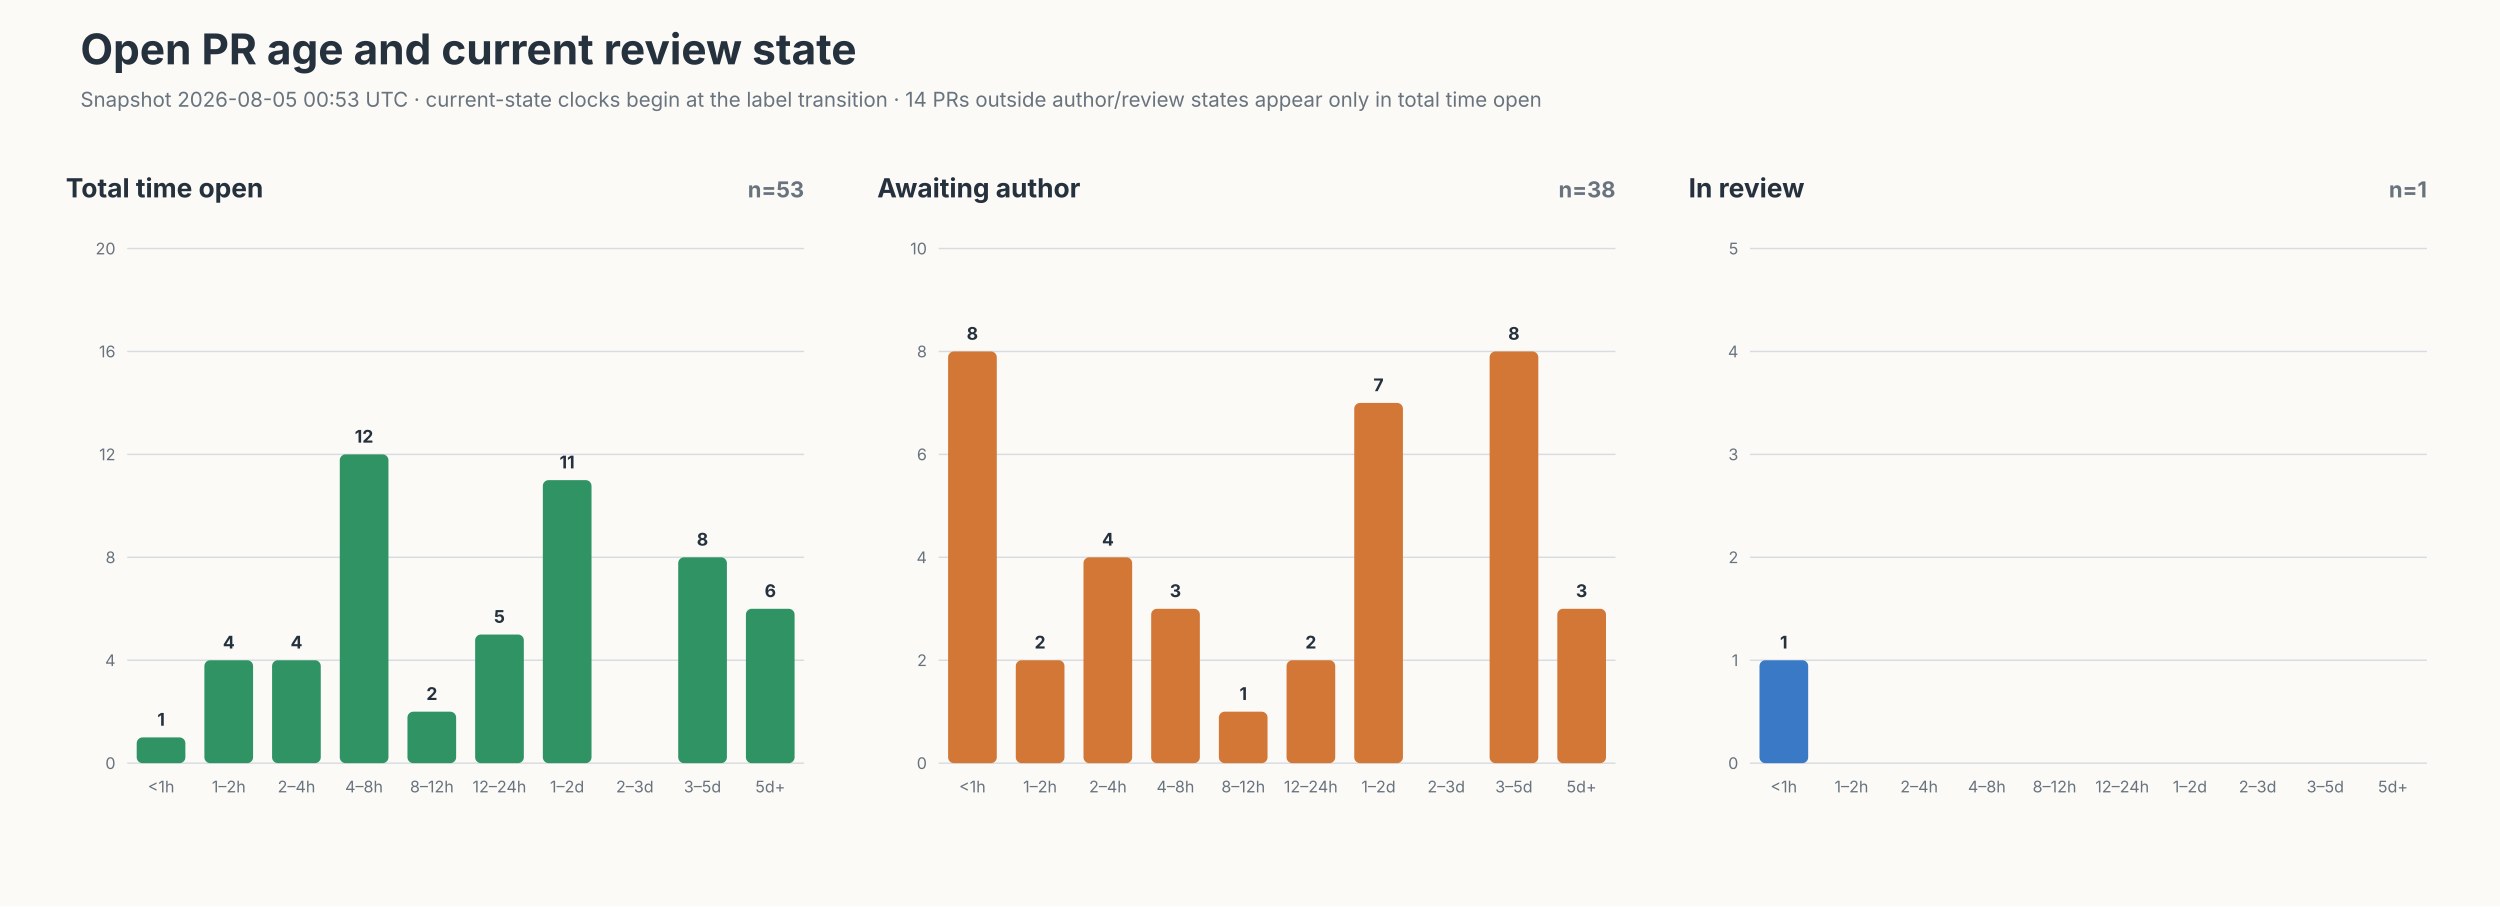
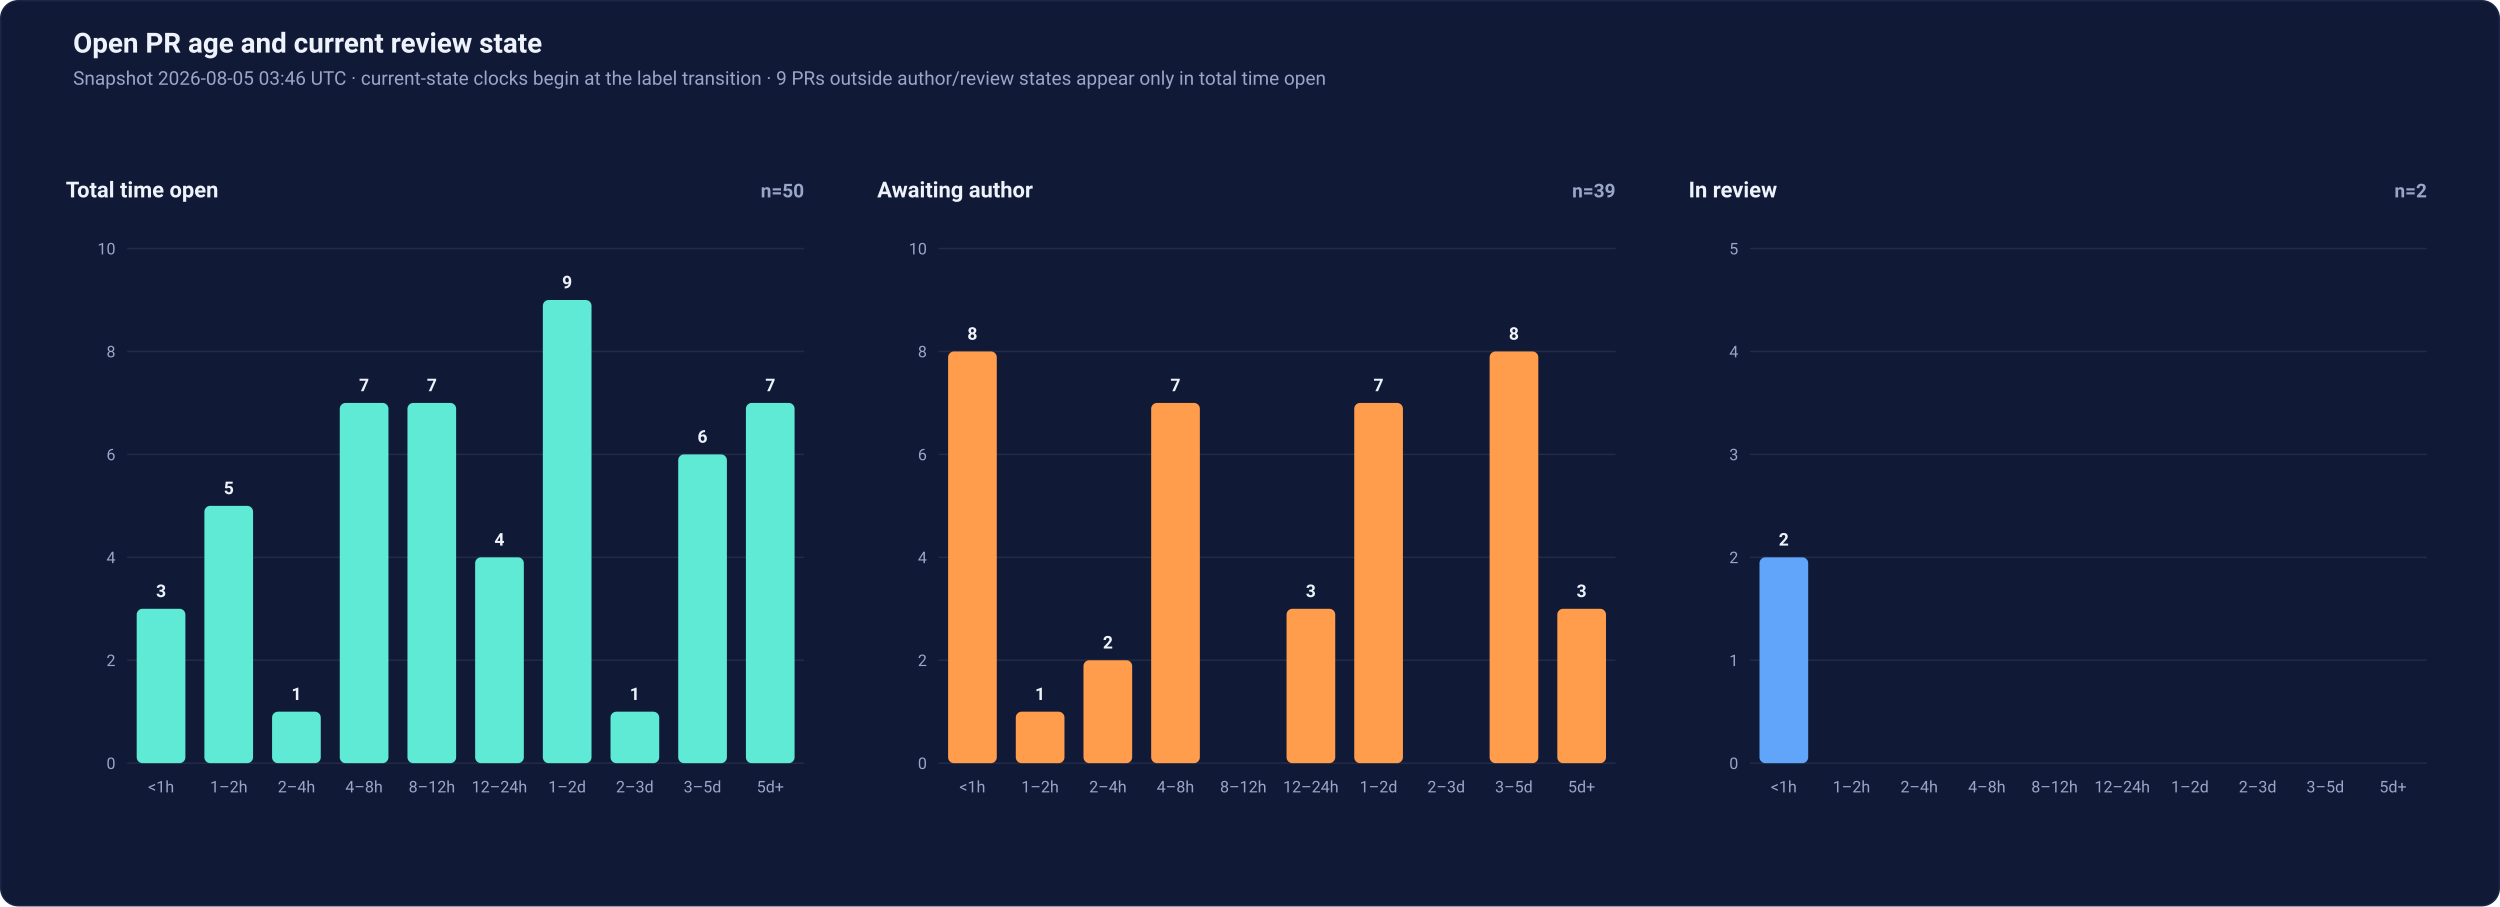
- <svg xmlns="http://www.w3.org/2000/svg" width="1710" height="620" viewBox="0 0 1710 620" role="img" aria-label="Open PR age and current review-state age">
-   <rect width="100%" height="100%" fill="#fbfaf7" />
-   <style>text{font-family:Inter,ui-sans-serif,system-ui,sans-serif;fill:#25313d}.title{font-size:29px;font-weight:700}.subtitle{font-size:14px;fill:#68737e}.panel{font-size:18px;font-weight:680}.paneltotal{font-size:15px;font-weight:700;fill:#68737e}.tick{font-size:11px;fill:#68737e}.value{font-size:12px;font-weight:750}.grid{stroke:#d8dce0;stroke-width:1}</style>
-   <text x="55" y="44" class="title">Open PR age and current review state</text>
-   <text x="55" y="73" class="subtitle">Snapshot 2026-08-05 00:53 UTC · current-state clocks begin at the label transition · 14 PRs outside author/review states appear only in total time open</text>
+ <svg xmlns="http://www.w3.org/2000/svg" viewBox="0 0 1710 620" role="img" aria-label="Open PR age and current review-state age">
+   <style>text{font-family:ui-sans-serif,system-ui,-apple-system,'Segoe UI',Roboto,sans-serif;fill:#eef2fb}.title{font-size:19px;font-weight:600}.subtitle{font-size:13px;fill:#9aa6c9}.panel{font-size:15px;font-weight:600}.paneltotal{font-size:13px;font-weight:650;fill:#9aa6c9}.tick{font-size:11px;fill:#9aa6c9}.value{font-size:12px;font-weight:700}.grid{stroke:rgba(255,255,255,0.08);stroke-width:1}</style>
+   <rect x="0.5" y="0.5" width="1709" height="619" rx="12" fill="#101936" stroke="#1b2547" />
+   <text x="50" y="36" class="title">Open PR age and current review state</text>
+   <text x="50" y="58" class="subtitle">Snapshot 2026-08-05 03:46 UTC · current-state clocks begin at the label transition · 9 PRs outside author/review states appear only in total time open</text>
  <text x="45" y="135" class="panel">Total time open</text>
-   <text x="550" y="135" text-anchor="end" class="paneltotal">n=53</text>
+   <text x="550" y="135" text-anchor="end" class="paneltotal">n=50</text>
  <line x1="87" y1="522.0" x2="550" y2="522.0" class="grid" />
  <text x="79" y="526.0" text-anchor="end" class="tick">0</text>
  <line x1="87" y1="451.6" x2="550" y2="451.6" class="grid" />
-   <text x="79" y="455.6" text-anchor="end" class="tick">4</text>
+   <text x="79" y="455.6" text-anchor="end" class="tick">2</text>
  <line x1="87" y1="381.2" x2="550" y2="381.2" class="grid" />
-   <text x="79" y="385.2" text-anchor="end" class="tick">8</text>
+   <text x="79" y="385.2" text-anchor="end" class="tick">4</text>
  <line x1="87" y1="310.8" x2="550" y2="310.8" class="grid" />
-   <text x="79" y="314.8" text-anchor="end" class="tick">12</text>
+   <text x="79" y="314.8" text-anchor="end" class="tick">6</text>
  <line x1="87" y1="240.4" x2="550" y2="240.4" class="grid" />
-   <text x="79" y="244.4" text-anchor="end" class="tick">16</text>
+   <text x="79" y="244.4" text-anchor="end" class="tick">8</text>
  <line x1="87" y1="170.0" x2="550" y2="170.0" class="grid" />
-   <text x="79" y="174.0" text-anchor="end" class="tick">20</text>
-   <rect x="93.5" y="504.4" width="33.3" height="17.6" rx="4" fill="#2f9364" />
-   <text x="110.2" y="496.4" text-anchor="middle" class="value">1</text>
+   <text x="79" y="174.0" text-anchor="end" class="tick">10</text>
+   <rect x="93.5" y="416.4" width="33.3" height="105.6" rx="4" fill="#5eead4" />
+   <text x="110.2" y="408.4" text-anchor="middle" class="value">3</text>
  <text x="110.2" y="542" text-anchor="middle" class="tick">&lt;1h</text>
-   <rect x="139.8" y="451.6" width="33.3" height="70.4" rx="4" fill="#2f9364" />
-   <text x="156.5" y="443.6" text-anchor="middle" class="value">4</text>
+   <rect x="139.8" y="346.0" width="33.3" height="176.0" rx="4" fill="#5eead4" />
+   <text x="156.5" y="338.0" text-anchor="middle" class="value">5</text>
  <text x="156.5" y="542" text-anchor="middle" class="tick">1–2h</text>
-   <rect x="186.1" y="451.6" width="33.3" height="70.4" rx="4" fill="#2f9364" />
-   <text x="202.8" y="443.6" text-anchor="middle" class="value">4</text>
+   <rect x="186.1" y="486.8" width="33.3" height="35.2" rx="4" fill="#5eead4" />
+   <text x="202.8" y="478.8" text-anchor="middle" class="value">1</text>
  <text x="202.8" y="542" text-anchor="middle" class="tick">2–4h</text>
-   <rect x="232.4" y="310.8" width="33.3" height="211.2" rx="4" fill="#2f9364" />
-   <text x="249.0" y="302.8" text-anchor="middle" class="value">12</text>
+   <rect x="232.4" y="275.6" width="33.3" height="246.4" rx="4" fill="#5eead4" />
+   <text x="249.0" y="267.6" text-anchor="middle" class="value">7</text>
  <text x="249.0" y="542" text-anchor="middle" class="tick">4–8h</text>
-   <rect x="278.7" y="486.8" width="33.3" height="35.2" rx="4" fill="#2f9364" />
-   <text x="295.4" y="478.8" text-anchor="middle" class="value">2</text>
+   <rect x="278.7" y="275.6" width="33.3" height="246.4" rx="4" fill="#5eead4" />
+   <text x="295.4" y="267.6" text-anchor="middle" class="value">7</text>
  <text x="295.4" y="542" text-anchor="middle" class="tick">8–12h</text>
-   <rect x="325.0" y="434.0" width="33.3" height="88.0" rx="4" fill="#2f9364" />
-   <text x="341.6" y="426.0" text-anchor="middle" class="value">5</text>
+   <rect x="325.0" y="381.2" width="33.3" height="140.8" rx="4" fill="#5eead4" />
+   <text x="341.6" y="373.2" text-anchor="middle" class="value">4</text>
  <text x="341.6" y="542" text-anchor="middle" class="tick">12–24h</text>
-   <rect x="371.3" y="328.4" width="33.3" height="193.6" rx="4" fill="#2f9364" />
-   <text x="387.9" y="320.4" text-anchor="middle" class="value">11</text>
+   <rect x="371.3" y="205.2" width="33.3" height="316.8" rx="4" fill="#5eead4" />
+   <text x="387.9" y="197.2" text-anchor="middle" class="value">9</text>
  <text x="387.9" y="542" text-anchor="middle" class="tick">1–2d</text>
-   <rect x="417.6" y="522.0" width="33.3" height="0.0" rx="4" fill="#2f9364" />
+   <rect x="417.6" y="486.8" width="33.3" height="35.2" rx="4" fill="#5eead4" />
+   <text x="434.2" y="478.8" text-anchor="middle" class="value">1</text>
  <text x="434.2" y="542" text-anchor="middle" class="tick">2–3d</text>
-   <rect x="463.9" y="381.2" width="33.3" height="140.8" rx="4" fill="#2f9364" />
-   <text x="480.5" y="373.2" text-anchor="middle" class="value">8</text>
+   <rect x="463.9" y="310.8" width="33.3" height="211.2" rx="4" fill="#5eead4" />
+   <text x="480.5" y="302.8" text-anchor="middle" class="value">6</text>
  <text x="480.5" y="542" text-anchor="middle" class="tick">3–5d</text>
-   <rect x="510.2" y="416.4" width="33.3" height="105.6" rx="4" fill="#2f9364" />
-   <text x="526.9" y="408.4" text-anchor="middle" class="value">6</text>
+   <rect x="510.2" y="275.6" width="33.3" height="246.4" rx="4" fill="#5eead4" />
+   <text x="526.9" y="267.6" text-anchor="middle" class="value">7</text>
  <text x="526.9" y="542" text-anchor="middle" class="tick">5d+</text>
  <text x="600" y="135" class="panel">Awaiting author</text>
-   <text x="1105" y="135" text-anchor="end" class="paneltotal">n=38</text>
+   <text x="1105" y="135" text-anchor="end" class="paneltotal">n=39</text>
  <line x1="642" y1="522.0" x2="1105" y2="522.0" class="grid" />
  <text x="634" y="526.0" text-anchor="end" class="tick">0</text>
  <line x1="642" y1="451.6" x2="1105" y2="451.6" class="grid" />
  <text x="634" y="455.6" text-anchor="end" class="tick">2</text>
  <line x1="642" y1="381.2" x2="1105" y2="381.2" class="grid" />
  <text x="634" y="385.2" text-anchor="end" class="tick">4</text>
  <line x1="642" y1="310.8" x2="1105" y2="310.8" class="grid" />
  <text x="634" y="314.8" text-anchor="end" class="tick">6</text>
  <line x1="642" y1="240.4" x2="1105" y2="240.4" class="grid" />
  <text x="634" y="244.4" text-anchor="end" class="tick">8</text>
  <line x1="642" y1="170.0" x2="1105" y2="170.0" class="grid" />
  <text x="634" y="174.0" text-anchor="end" class="tick">10</text>
-   <rect x="648.5" y="240.4" width="33.3" height="281.6" rx="4" fill="#d27736" />
+   <rect x="648.5" y="240.4" width="33.3" height="281.6" rx="4" fill="#ff9d4d" />
  <text x="665.1" y="232.4" text-anchor="middle" class="value">8</text>
  <text x="665.1" y="542" text-anchor="middle" class="tick">&lt;1h</text>
-   <rect x="694.8" y="451.6" width="33.3" height="70.4" rx="4" fill="#d27736" />
-   <text x="711.4" y="443.6" text-anchor="middle" class="value">2</text>
+   <rect x="694.8" y="486.8" width="33.3" height="35.2" rx="4" fill="#ff9d4d" />
+   <text x="711.4" y="478.8" text-anchor="middle" class="value">1</text>
  <text x="711.4" y="542" text-anchor="middle" class="tick">1–2h</text>
-   <rect x="741.1" y="381.2" width="33.3" height="140.8" rx="4" fill="#d27736" />
-   <text x="757.8" y="373.2" text-anchor="middle" class="value">4</text>
+   <rect x="741.1" y="451.6" width="33.3" height="70.4" rx="4" fill="#ff9d4d" />
+   <text x="757.8" y="443.6" text-anchor="middle" class="value">2</text>
  <text x="757.8" y="542" text-anchor="middle" class="tick">2–4h</text>
-   <rect x="787.4" y="416.4" width="33.3" height="105.6" rx="4" fill="#d27736" />
-   <text x="804.0" y="408.4" text-anchor="middle" class="value">3</text>
+   <rect x="787.4" y="275.6" width="33.3" height="246.4" rx="4" fill="#ff9d4d" />
+   <text x="804.0" y="267.6" text-anchor="middle" class="value">7</text>
  <text x="804.0" y="542" text-anchor="middle" class="tick">4–8h</text>
-   <rect x="833.7" y="486.8" width="33.3" height="35.2" rx="4" fill="#d27736" />
-   <text x="850.4" y="478.8" text-anchor="middle" class="value">1</text>
+   <rect x="833.7" y="522.0" width="33.3" height="0.0" rx="4" fill="#ff9d4d" />
  <text x="850.4" y="542" text-anchor="middle" class="tick">8–12h</text>
-   <rect x="880.0" y="451.6" width="33.3" height="70.4" rx="4" fill="#d27736" />
-   <text x="896.6" y="443.6" text-anchor="middle" class="value">2</text>
+   <rect x="880.0" y="416.4" width="33.3" height="105.6" rx="4" fill="#ff9d4d" />
+   <text x="896.6" y="408.4" text-anchor="middle" class="value">3</text>
  <text x="896.6" y="542" text-anchor="middle" class="tick">12–24h</text>
-   <rect x="926.3" y="275.6" width="33.3" height="246.4" rx="4" fill="#d27736" />
+   <rect x="926.3" y="275.6" width="33.3" height="246.4" rx="4" fill="#ff9d4d" />
  <text x="942.9" y="267.6" text-anchor="middle" class="value">7</text>
  <text x="942.9" y="542" text-anchor="middle" class="tick">1–2d</text>
-   <rect x="972.6" y="522.0" width="33.3" height="0.0" rx="4" fill="#d27736" />
+   <rect x="972.6" y="522.0" width="33.3" height="0.0" rx="4" fill="#ff9d4d" />
  <text x="989.2" y="542" text-anchor="middle" class="tick">2–3d</text>
-   <rect x="1018.9" y="240.4" width="33.3" height="281.6" rx="4" fill="#d27736" />
+   <rect x="1018.9" y="240.4" width="33.3" height="281.6" rx="4" fill="#ff9d4d" />
  <text x="1035.5" y="232.4" text-anchor="middle" class="value">8</text>
  <text x="1035.5" y="542" text-anchor="middle" class="tick">3–5d</text>
-   <rect x="1065.2" y="416.4" width="33.3" height="105.6" rx="4" fill="#d27736" />
+   <rect x="1065.2" y="416.4" width="33.3" height="105.6" rx="4" fill="#ff9d4d" />
  <text x="1081.8" y="408.4" text-anchor="middle" class="value">3</text>
  <text x="1081.8" y="542" text-anchor="middle" class="tick">5d+</text>
  <text x="1155" y="135" class="panel">In review</text>
-   <text x="1660" y="135" text-anchor="end" class="paneltotal">n=1</text>
+   <text x="1660" y="135" text-anchor="end" class="paneltotal">n=2</text>
  <line x1="1197" y1="522.0" x2="1660" y2="522.0" class="grid" />
  <text x="1189" y="526.0" text-anchor="end" class="tick">0</text>
  <line x1="1197" y1="451.6" x2="1660" y2="451.6" class="grid" />
  <text x="1189" y="455.6" text-anchor="end" class="tick">1</text>
  <line x1="1197" y1="381.2" x2="1660" y2="381.2" class="grid" />
  <text x="1189" y="385.2" text-anchor="end" class="tick">2</text>
  <line x1="1197" y1="310.8" x2="1660" y2="310.8" class="grid" />
  <text x="1189" y="314.8" text-anchor="end" class="tick">3</text>
  <line x1="1197" y1="240.4" x2="1660" y2="240.4" class="grid" />
  <text x="1189" y="244.4" text-anchor="end" class="tick">4</text>
  <line x1="1197" y1="170.0" x2="1660" y2="170.0" class="grid" />
  <text x="1189" y="174.0" text-anchor="end" class="tick">5</text>
-   <rect x="1203.5" y="451.6" width="33.3" height="70.4" rx="4" fill="#3979c6" />
-   <text x="1220.1" y="443.6" text-anchor="middle" class="value">1</text>
+   <rect x="1203.5" y="381.2" width="33.3" height="140.8" rx="4" fill="#60a5fa" />
+   <text x="1220.1" y="373.2" text-anchor="middle" class="value">2</text>
  <text x="1220.1" y="542" text-anchor="middle" class="tick">&lt;1h</text>
-   <rect x="1249.8" y="522.0" width="33.3" height="0.0" rx="4" fill="#3979c6" />
+   <rect x="1249.8" y="522.0" width="33.3" height="0.0" rx="4" fill="#60a5fa" />
  <text x="1266.4" y="542" text-anchor="middle" class="tick">1–2h</text>
-   <rect x="1296.1" y="522.0" width="33.3" height="0.0" rx="4" fill="#3979c6" />
+   <rect x="1296.1" y="522.0" width="33.3" height="0.0" rx="4" fill="#60a5fa" />
  <text x="1312.7" y="542" text-anchor="middle" class="tick">2–4h</text>
-   <rect x="1342.4" y="522.0" width="33.3" height="0.0" rx="4" fill="#3979c6" />
+   <rect x="1342.4" y="522.0" width="33.3" height="0.0" rx="4" fill="#60a5fa" />
  <text x="1359.0" y="542" text-anchor="middle" class="tick">4–8h</text>
-   <rect x="1388.7" y="522.0" width="33.3" height="0.0" rx="4" fill="#3979c6" />
+   <rect x="1388.7" y="522.0" width="33.3" height="0.0" rx="4" fill="#60a5fa" />
  <text x="1405.3" y="542" text-anchor="middle" class="tick">8–12h</text>
-   <rect x="1435.0" y="522.0" width="33.3" height="0.0" rx="4" fill="#3979c6" />
+   <rect x="1435.0" y="522.0" width="33.3" height="0.0" rx="4" fill="#60a5fa" />
  <text x="1451.6" y="542" text-anchor="middle" class="tick">12–24h</text>
-   <rect x="1481.3" y="522.0" width="33.3" height="0.0" rx="4" fill="#3979c6" />
+   <rect x="1481.3" y="522.0" width="33.3" height="0.0" rx="4" fill="#60a5fa" />
  <text x="1497.9" y="542" text-anchor="middle" class="tick">1–2d</text>
-   <rect x="1527.6" y="522.0" width="33.3" height="0.0" rx="4" fill="#3979c6" />
+   <rect x="1527.6" y="522.0" width="33.3" height="0.0" rx="4" fill="#60a5fa" />
  <text x="1544.2" y="542" text-anchor="middle" class="tick">2–3d</text>
-   <rect x="1573.9" y="522.0" width="33.3" height="0.0" rx="4" fill="#3979c6" />
+   <rect x="1573.9" y="522.0" width="33.3" height="0.0" rx="4" fill="#60a5fa" />
  <text x="1590.5" y="542" text-anchor="middle" class="tick">3–5d</text>
-   <rect x="1620.2" y="522.0" width="33.3" height="0.0" rx="4" fill="#3979c6" />
+   <rect x="1620.2" y="522.0" width="33.3" height="0.0" rx="4" fill="#60a5fa" />
  <text x="1636.8" y="542" text-anchor="middle" class="tick">5d+</text>
</svg>
